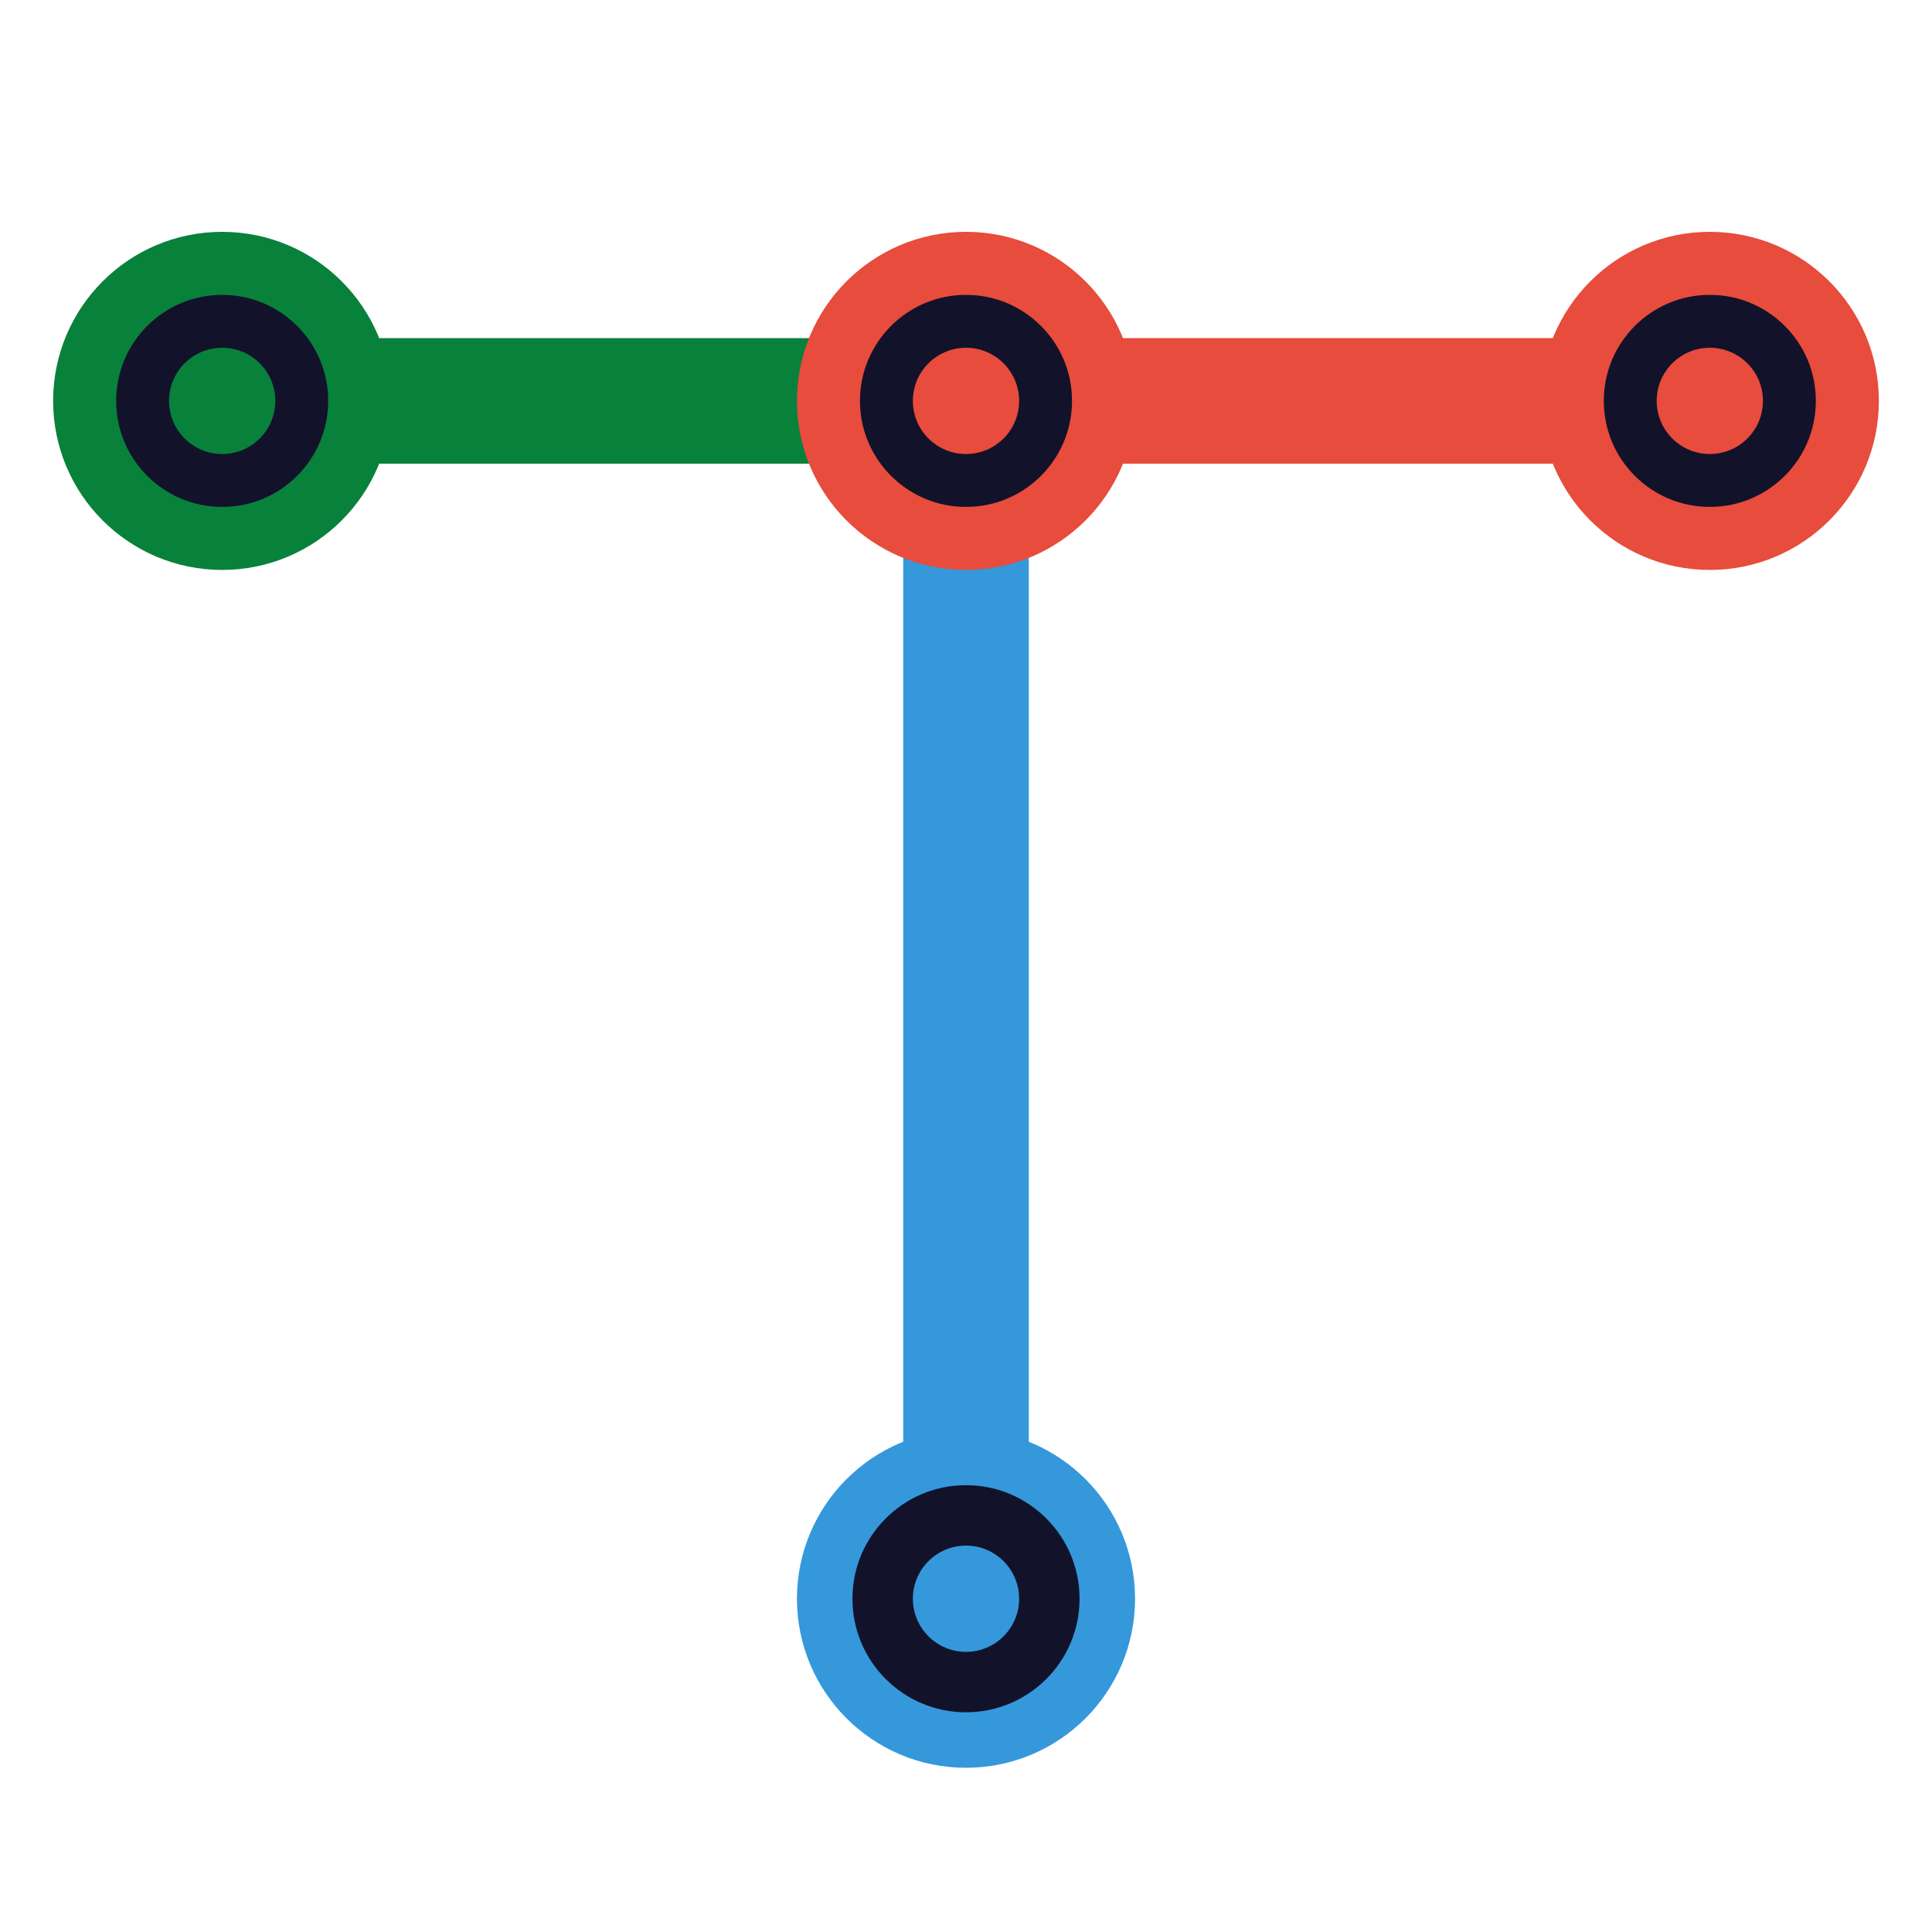
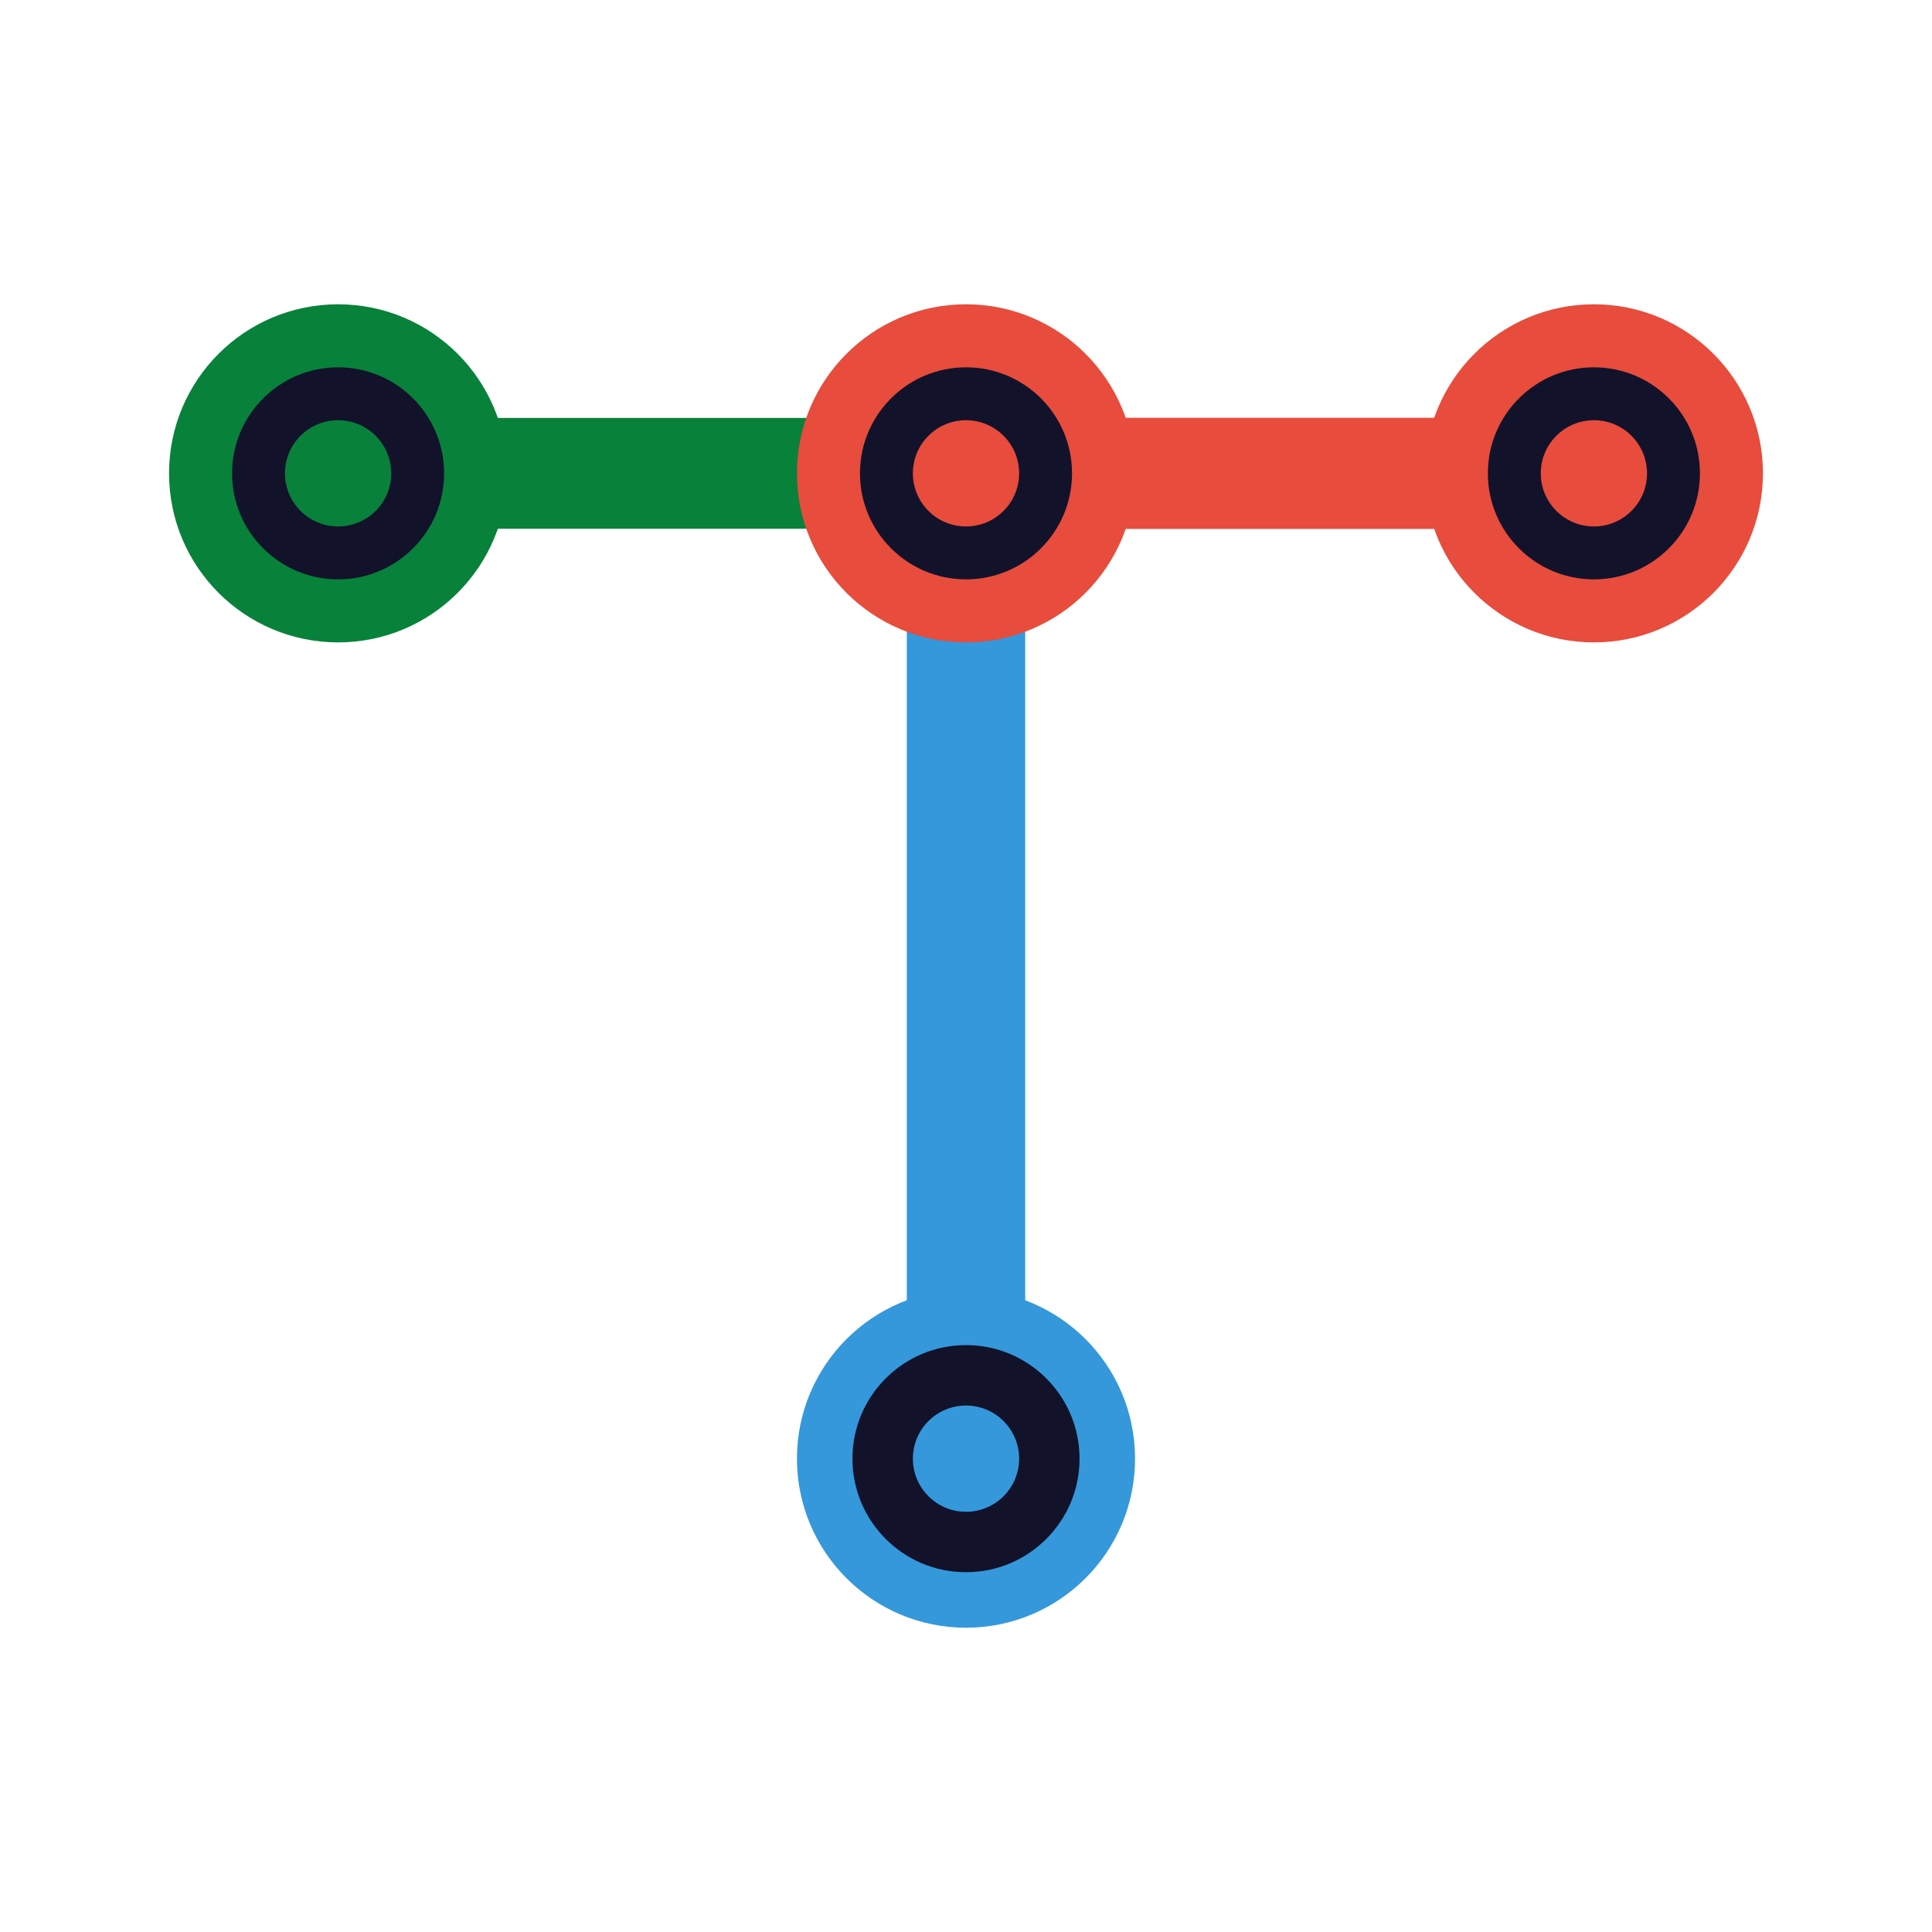
<svg xmlns="http://www.w3.org/2000/svg" width="400" viewBox="0 0 400 400" role="img" version="1.1" id="svg10" xml:space="preserve" height="400">
  <defs id="defs10" />
-   <line x1="30" y1="83" x2="200" y2="83" stroke="#60EFFF" stroke-width="26" stroke-linecap="round" id="line1" style="fill:#08813b;fill-opacity:1;stroke:#08813b;stroke-opacity:1" />
-   <line x1="200" y1="83" x2="370" y2="83" stroke="#A78BFA" stroke-width="26" stroke-linecap="round" id="line2" style="stroke:#e74c3c;stroke-opacity:1" />
-   <line x1="200" y1="83" x2="200" y2="313" stroke="#34D399" stroke-width="26" stroke-linecap="round" id="line3" style="stroke:#3498db;stroke-opacity:1" />
-   <circle cx="46" cy="83" r="28.475" fill="#12122a" stroke="#60EFFF" stroke-width="13.051" id="circle3" style="display:inline;stroke:#08813b;stroke-opacity:1" />
-   <circle cx="46" cy="83" r="11" fill="#60EFFF" id="circle4" style="display:inline;fill:#08813b;fill-opacity:1" />
-   <circle cx="200" cy="83" r="28.475" fill="#12122a" stroke="#a78bfa" stroke-width="13.051" id="circle5" style="display:inline;stroke:#e74c3c;stroke-opacity:1" />
-   <circle cx="200" cy="83" r="11" fill="#A78BFA" id="circle6" style="fill:#e74c3c;fill-opacity:1" />
-   <circle cx="354" cy="83" r="28.475" fill="#12122a" stroke="#A78BFA" stroke-width="13.051" id="circle7" style="stroke:#e74c3c;stroke-opacity:1" />
-   <circle cx="354" cy="83" r="11" fill="#A78BFA" id="circle8" style="fill:#e74c3c;fill-opacity:1" />
-   <circle cx="200" cy="331" r="29.254" fill="#12122a" stroke="#34D399" stroke-width="11.492" id="circle9" style="stroke:#3498db;stroke-opacity:1" />
-   <circle cx="200" cy="331" r="11" fill="#34D399" id="circle10" style="fill:#3498db;fill-opacity:1;stroke-width:0.786" />
+   <line x1="70.377" y1="98" x2="202.868" y2="98" stroke="#60EFFF" stroke-width="22.953" stroke-linecap="round" id="line1" style="fill:#08813b;fill-opacity:1;stroke:#08813b;stroke-opacity:1" />
+   <line x1="197.179" y1="98" x2="330.285" y2="98" stroke="#A78BFA" stroke-width="23.006" stroke-linecap="round" id="line2" style="stroke:#e74c3c;stroke-opacity:1" />
+   <line x1="200" y1="96.56" x2="200" y2="301.082" stroke="#34D399" stroke-width="24.518" stroke-linecap="round" id="line3" style="stroke:#3498db;stroke-opacity:1" />
+   <circle cx="70" cy="98" r="28.475" fill="#12122a" stroke="#60EFFF" stroke-width="13.051" id="circle3" style="display:inline;stroke:#08813b;stroke-opacity:1" />
+   <circle cx="70" cy="98" r="11" fill="#60EFFF" id="circle4" style="display:inline;fill:#08813b;fill-opacity:1" />
+   <circle cx="200" cy="98" r="28.475" fill="#12122a" stroke="#a78bfa" stroke-width="13.051" id="circle5" style="display:inline;stroke:#e74c3c;stroke-opacity:1" />
+   <circle cx="200" cy="98" r="11" fill="#A78BFA" id="circle6" style="fill:#e74c3c;fill-opacity:1" />
+   <circle cx="330" cy="98" r="28.475" fill="#12122a" stroke="#A78BFA" stroke-width="13.051" id="circle7" style="stroke:#e74c3c;stroke-opacity:1" />
+   <circle cx="330" cy="98" r="11" fill="#A78BFA" id="circle8" style="fill:#e74c3c;fill-opacity:1" />
+   <circle cx="200" cy="302" r="29.254" fill="#12122a" stroke="#34D399" stroke-width="11.492" id="circle9" style="stroke:#3498db;stroke-opacity:1" />
+   <circle cx="200" cy="302" r="11" fill="#34D399" id="circle10" style="fill:#3498db;fill-opacity:1;stroke-width:0.786" />
</svg>
